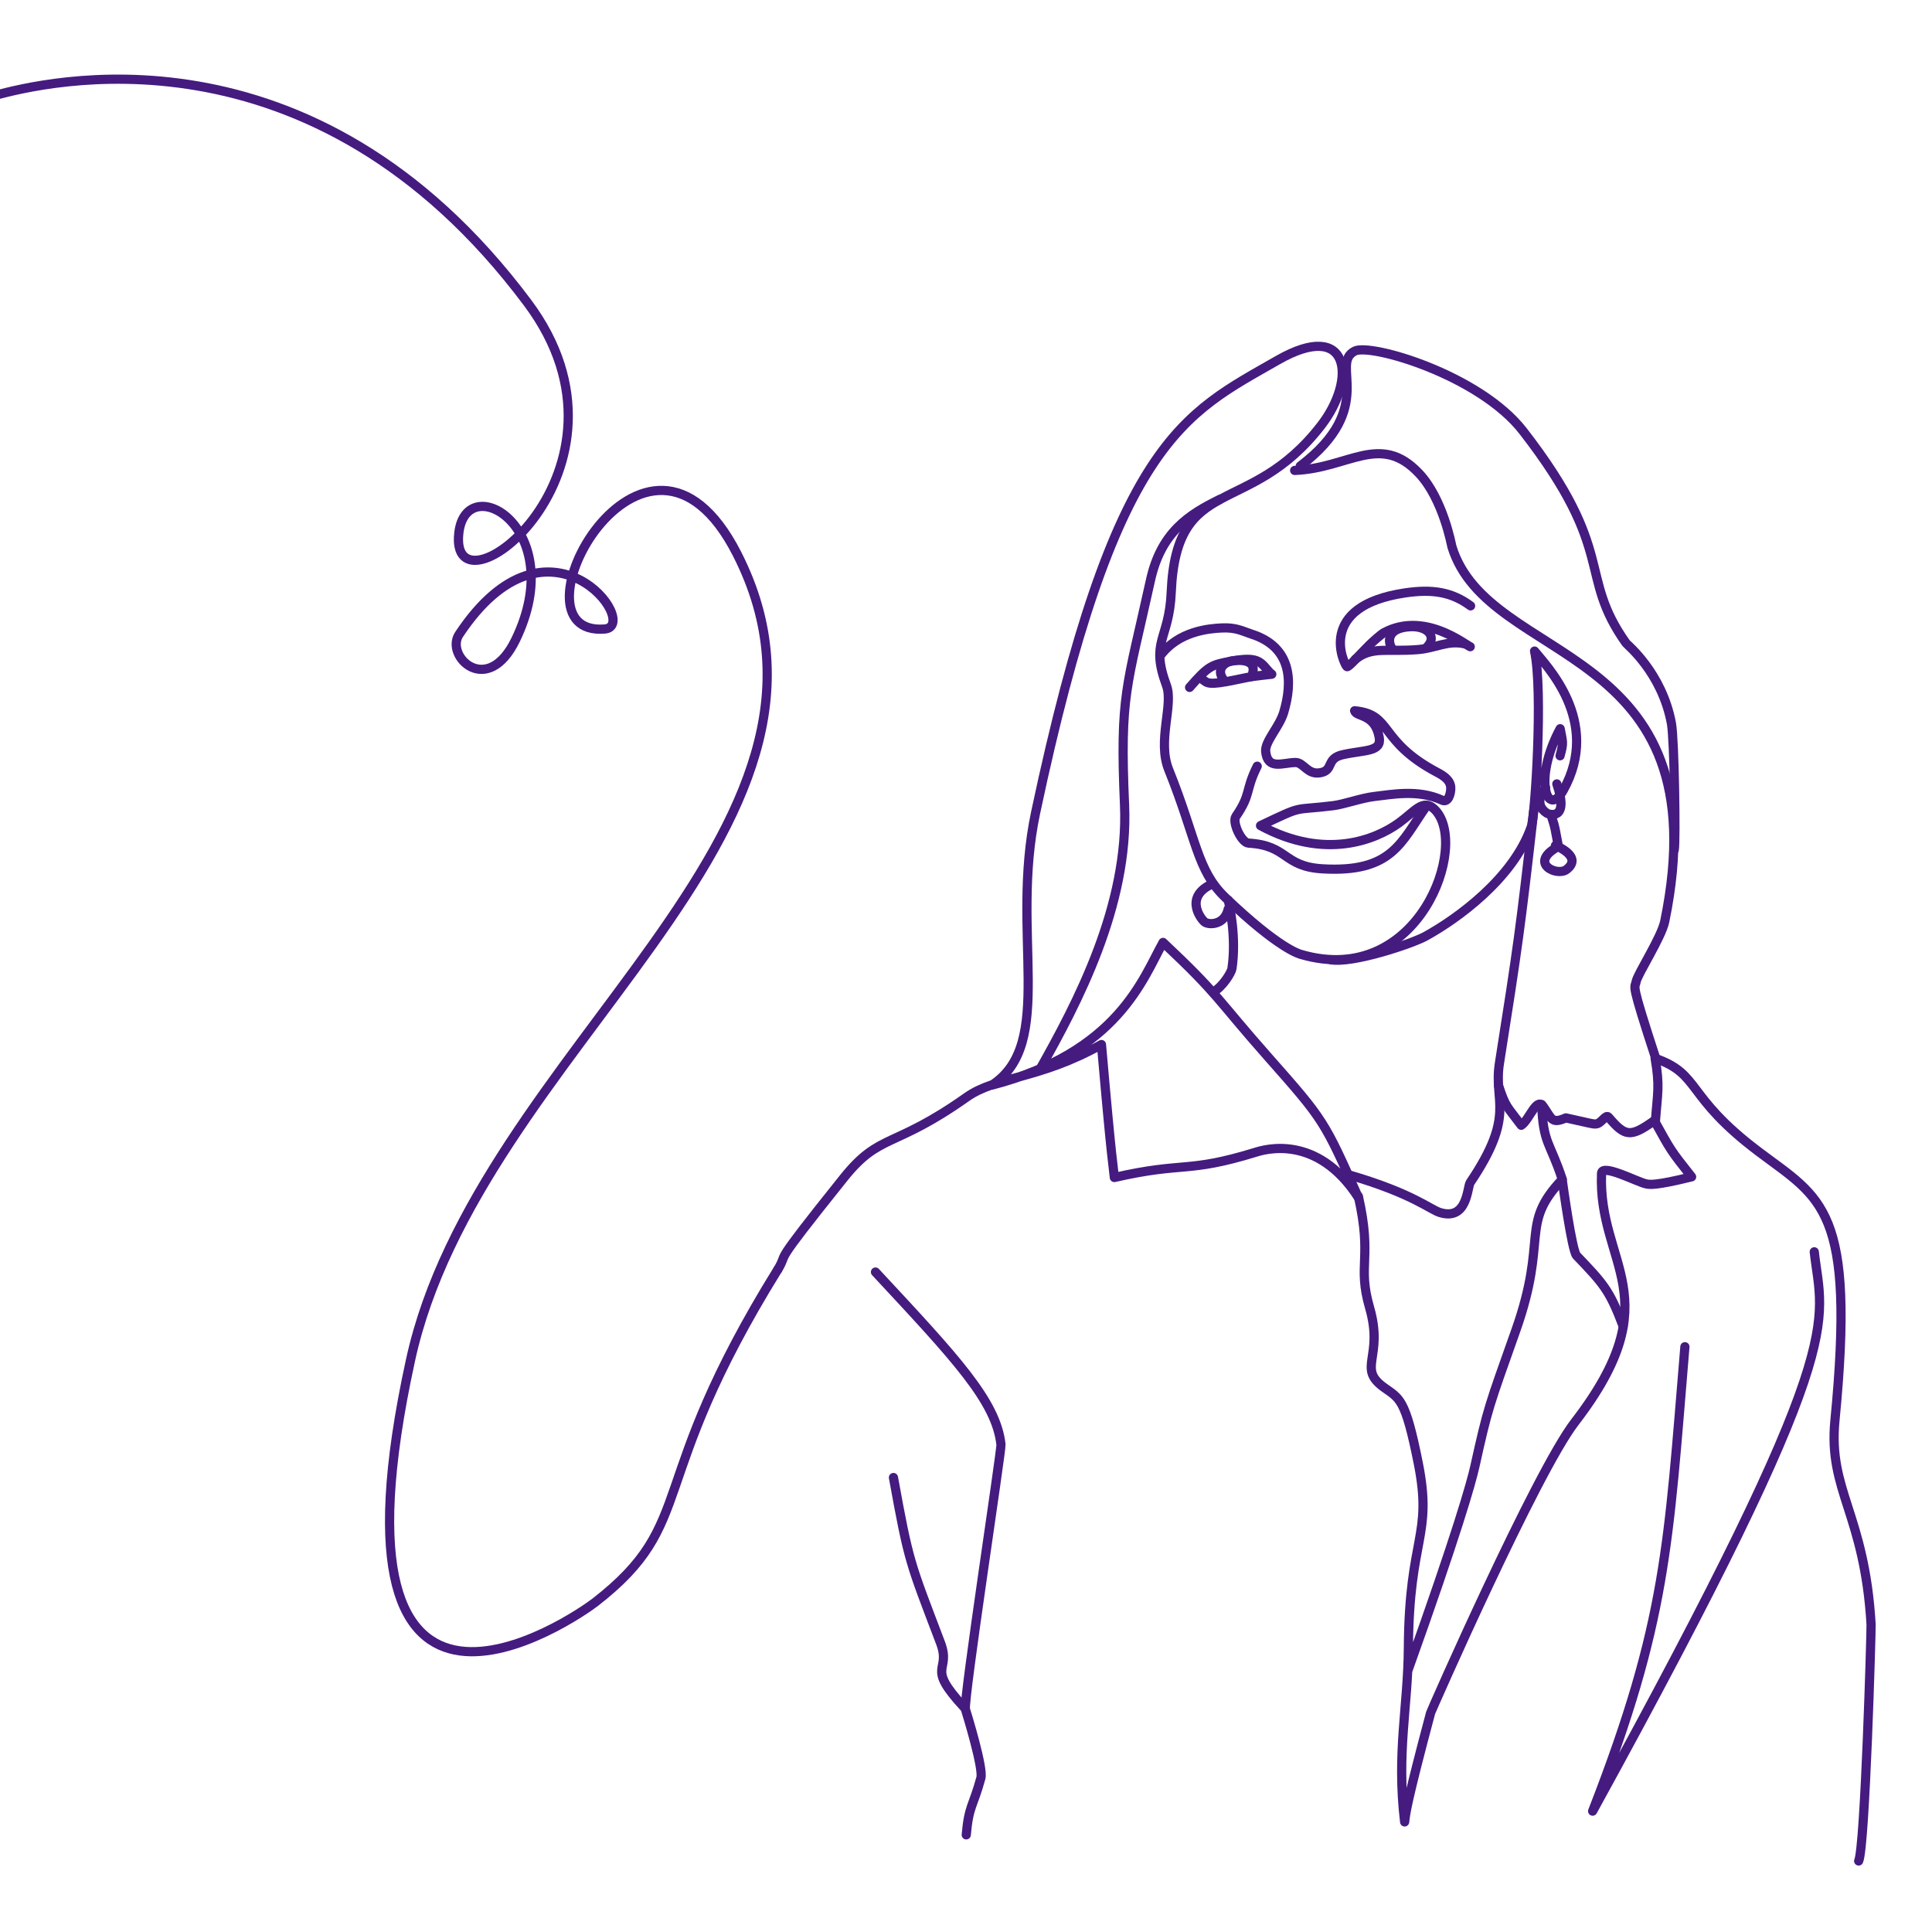
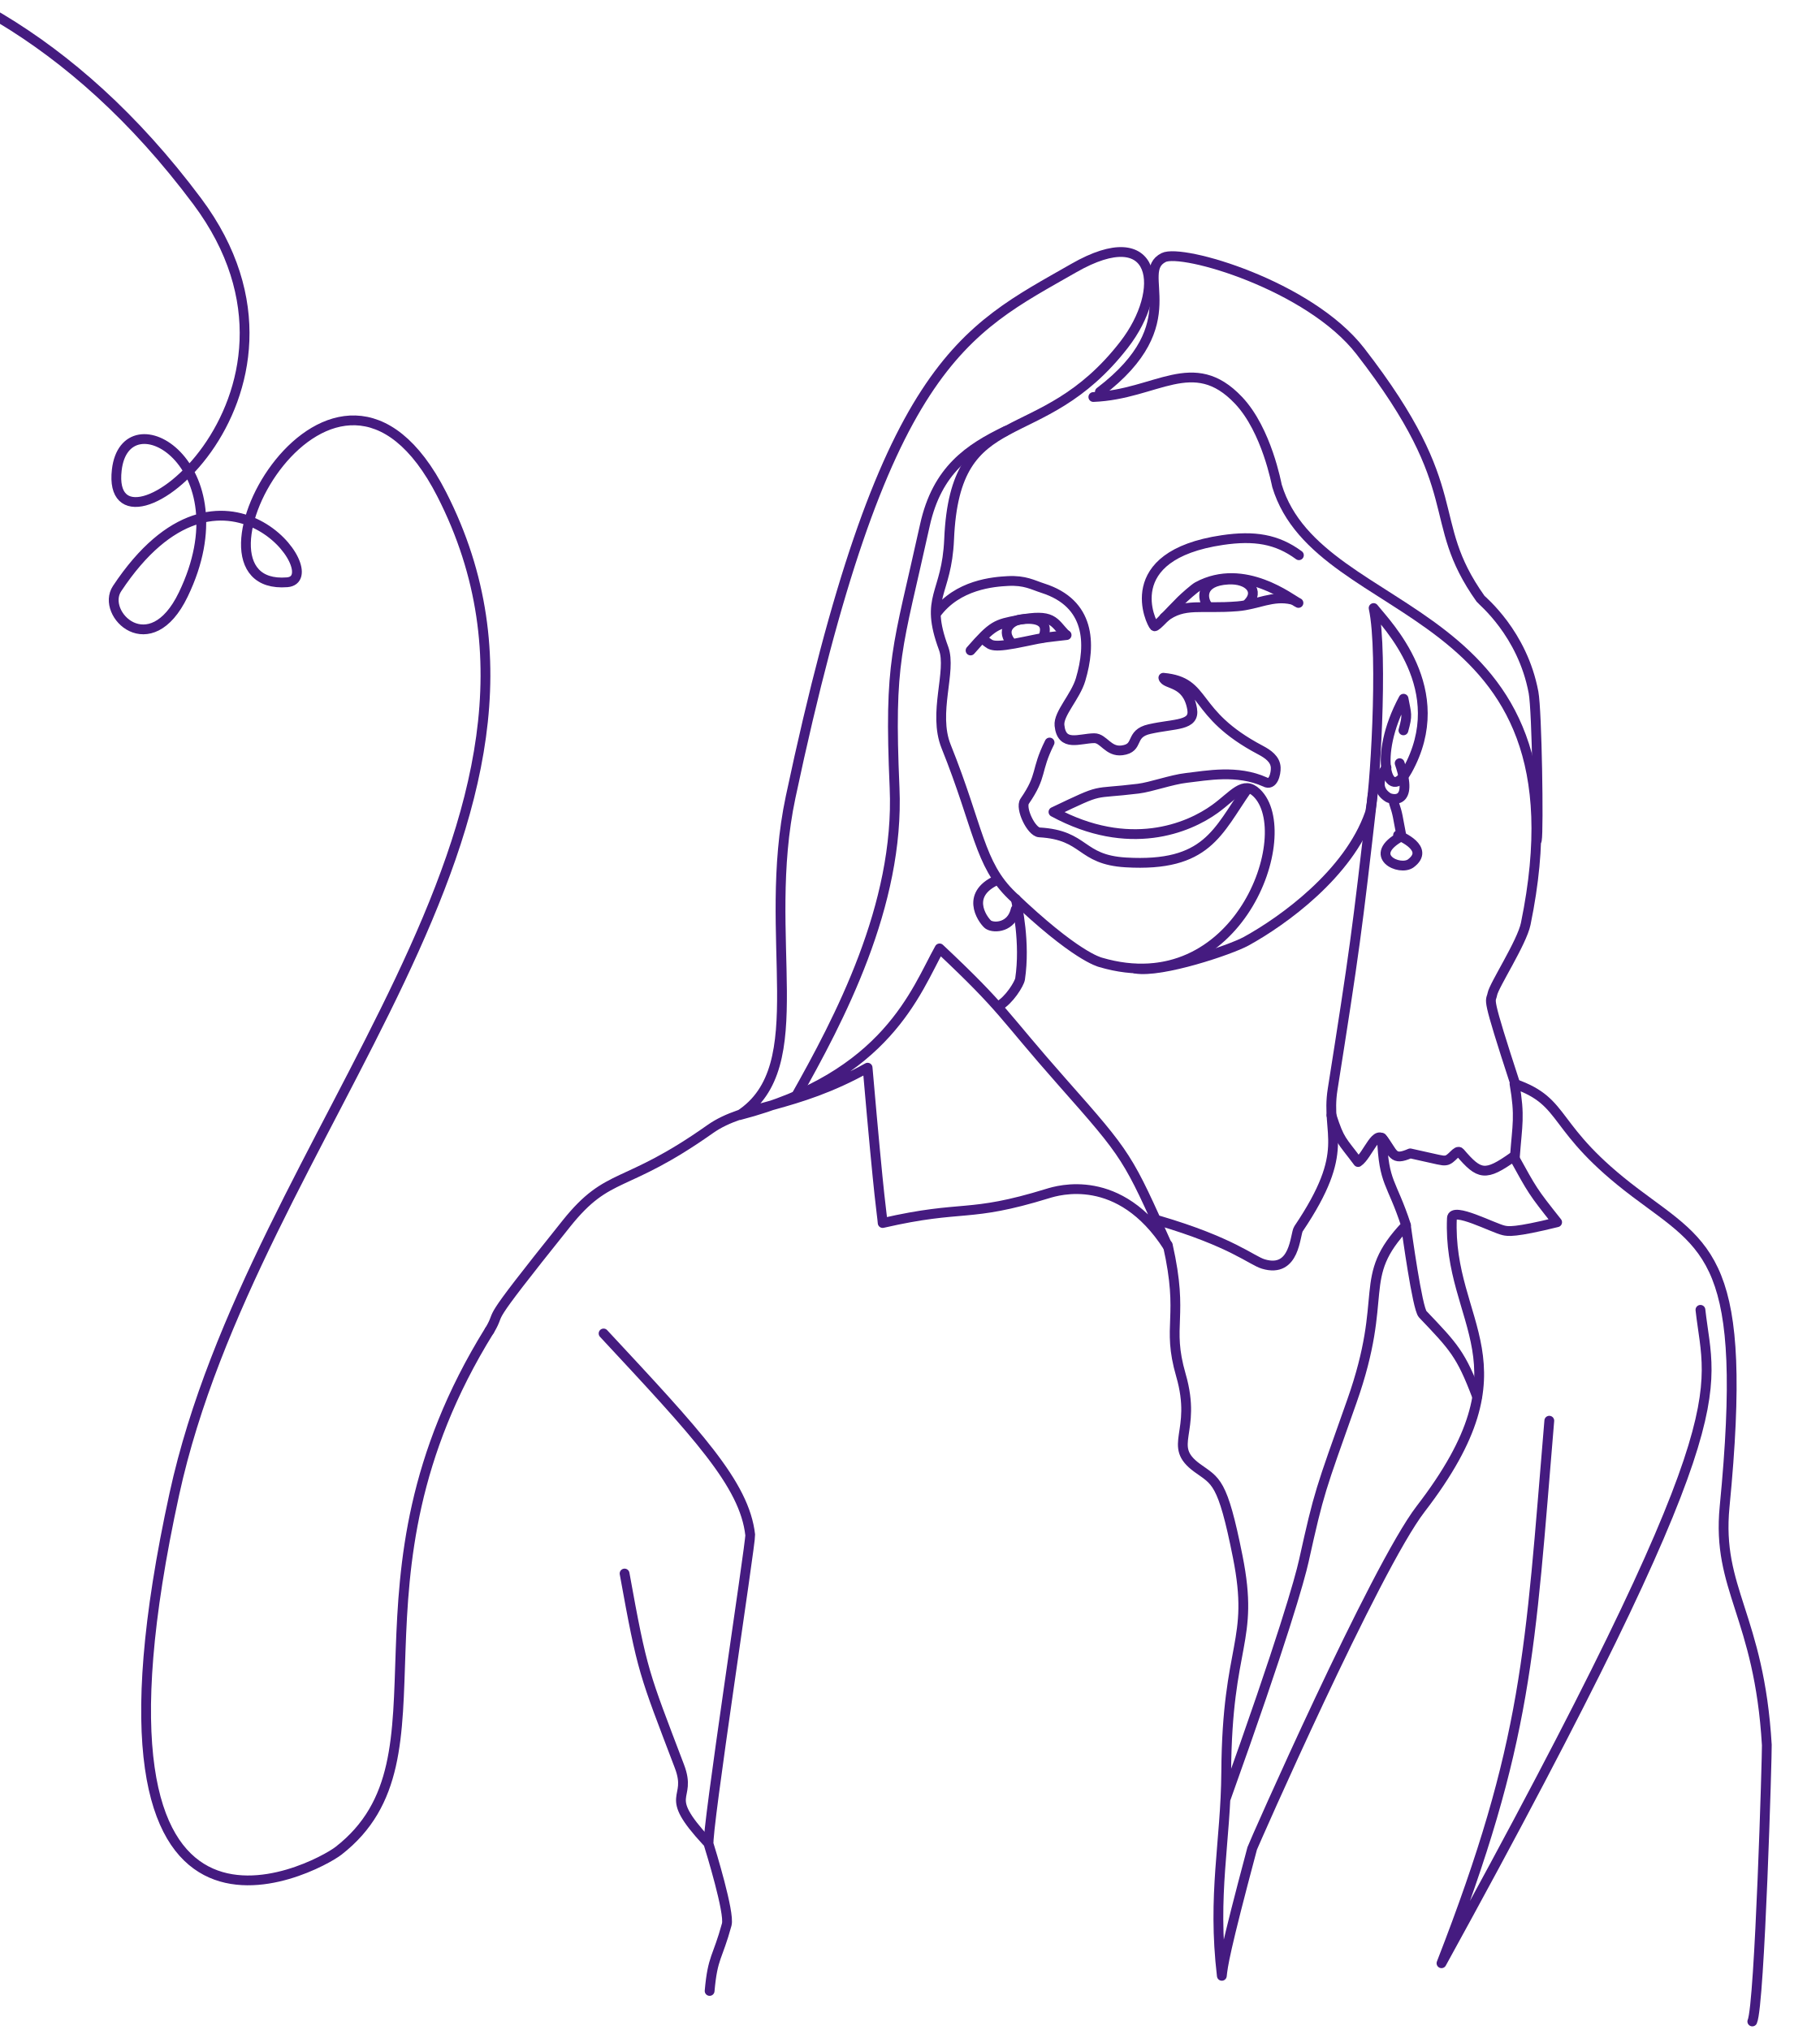
- <svg xmlns="http://www.w3.org/2000/svg" width="100%" height="100%" viewBox="0 0 1749 1727" version="1.1" xml:space="preserve" style="fill-rule:evenodd;clip-rule:evenodd;stroke-linecap:round;stroke-linejoin:round;stroke-miterlimit:1.5;">
-   <g transform="matrix(1,0,0,1,-1984,-261)">
-     <g id="Artboard2" transform="matrix(1,0,0,0.696006,-0.251969,261)">
-       <rect x="1984.252" y="0" width="1748.031" height="2480.315" style="fill:none;" />
-       <clipPath id="_clip1">
-         <rect x="1984.252" y="0" width="1748.031" height="2480.315" />
-       </clipPath>
-       <g clip-path="url(#_clip1)">
-         <g transform="matrix(0.673439,0,0,0.967575,1236.253,79.30237)">
-           <path d="M2669.809,800.35C2694.507,765.972 2737.104,763.036 2752.627,762.214C2772.546,761.16 2781.243,766.673 2793.156,770.485C2847.336,787.819 2848.751,833.985 2836.398,875.621C2830.538,895.374 2810.729,914.882 2812.127,928.37C2814.741,953.588 2834.795,943.304 2852.055,943.056C2862.966,942.898 2868.074,959.119 2884.114,957.041C2904.752,954.367 2892.02,937.896 2915.75,932.559C2945.169,925.942 2968.195,929.129 2964.757,909.378C2959.104,876.899 2933.955,882.234 2931.65,873.524C2983.358,878.343 2962.731,914.163 3043.312,956.685C3051.79,961.159 3060.472,967.045 3060.92,976.859C3061.242,983.917 3057.865,998.456 3048.568,993.408C3016.6,979.04 2981.827,986.026 2957.934,988.776C2940.812,990.747 2917.494,999.305 2902.725,1001.12C2846.191,1008.067 2865.305,999.367 2805.212,1027.928C2892.108,1074.976 2960.224,1046.715 2991.048,1024.424C3012.636,1008.813 3023.724,991.148 3039.068,1005.975C3086.994,1052.284 3017.871,1247.498 2859.589,1201.054C2857.76,1200.518 2830.391,1193.903 2757.65,1124.341C2719.653,1088.005 2719.242,1045.967 2681.711,952.563C2666.151,913.841 2688.454,865.714 2678.789,839.659C2656.437,779.394 2682.41,778.779 2685.16,714.051C2691.999,553.093 2789.51,615.654 2886.62,490.02C2935.222,427.142 2925.21,346.674 2828.419,402.166C2702.071,474.603 2609.002,509.977 2502.812,1010.716C2468.373,1173.117 2530.311,1320.831 2444.053,1376.775C2613.99,1332.648 2647.257,1233.078 2674.172,1184.947C2750.418,1256.63 2745.588,1260.02 2815.505,1339.062C2890.877,1424.271 2890.677,1424.743 2936.82,1528.034C2881.23,1441.548 2810.181,1463.436 2798.632,1466.994C2705.692,1495.626 2703.096,1479.312 2608.7,1500.947C2607.488,1486.631 2605.709,1487.267 2591.357,1322.201C2506.787,1369.51 2450.147,1364.663 2410.173,1392.919C2310.761,1463.191 2293.789,1440.434 2244.861,1501.529C2142.57,1629.259 2173.056,1596.323 2156.368,1624.681" style="fill:none;stroke:rgb(69,27,128);stroke-width:12.37px;" />
-         </g>
-         <g transform="matrix(0.673439,0,0,0.967575,1236.253,79.30237)">
-           <path d="M2287.601,1628.054C2395.159,1743.672 2449.765,1801.426 2456.293,1859.855C2457.157,1867.582 2405.337,2205.496 2408.528,2215.838C2410.761,2223.076 2432.918,2294.893 2429.281,2308.225C2418.683,2347.078 2413.1,2344.955 2409.606,2384.62" style="fill:none;stroke:rgb(69,27,128);stroke-width:12.37px;" />
-         </g>
-         <g transform="matrix(0.673439,0,0,0.967575,1236.253,79.30237)">
-           <path d="M2311.758,1904.287C2332.46,2018.702 2333.804,2018.007 2374.897,2126.236C2390.173,2166.471 2353.888,2156.021 2406.235,2212.605" style="fill:none;stroke:rgb(69,27,128);stroke-width:12.37px;" />
-         </g>
-         <g transform="matrix(0.673439,0,0,0.967575,1236.253,79.30237)">
-           <path d="M2936.699,1526.258C2955.88,1611.014 2934.949,1617.596 2951.859,1676.105C2971.142,1742.819 2934.834,1756.681 2970.617,1782.77C2992.077,1798.417 2999.653,1796.714 3017.225,1884.999C3036.931,1984.002 3004.961,1983.664 3003.97,2132.649C3003.433,2213.411 2987.808,2273.165 2998.919,2367.22C3000.261,2355.24 3001.938,2340.279 3033.845,2220.639C3034.512,2218.141 3175.365,1897.867 3227.686,1829.918C3357.765,1660.987 3258.351,1618.895 3263.622,1495.33C3264.198,1481.821 3311.102,1506.784 3323.259,1509.45C3328.115,1510.515 3335.63,1512.164 3384.684,1500.046C3356.17,1464.131 3356.66,1464.3 3334.617,1424.439C3302.028,1447.659 3295.272,1445.901 3272.947,1419.825C3269.306,1415.572 3263.367,1428.353 3256.321,1428.924C3251.608,1429.306 3251.777,1428.74 3215.669,1420.822C3194.606,1429.984 3197.09,1420.457 3183.152,1402.898C3185.213,1456.064 3194.173,1452.564 3210.84,1503.496C3152.621,1564.871 3192.477,1581.897 3148.395,1706.443C3111.723,1810.056 3111.116,1809.24 3093.257,1889.668C3088.561,1910.817 3069.546,1978.739 3003.025,2164.465" style="fill:none;stroke:rgb(69,27,128);stroke-width:12.37px;" />
-         </g>
-         <g transform="matrix(0.673439,0,0,0.967575,1236.253,79.30237)">
-           <path d="M3336.081,1424.792C3338.817,1387.414 3342.174,1378.589 3335.625,1340.682C3397.666,1362.37 3375.328,1391.199 3474.696,1466.145C3559.415,1530.042 3605.285,1541.253 3577.377,1827.354C3568.074,1922.715 3617.155,1952.392 3625.936,2101.651C3626.335,2108.429 3617.856,2400.726 3609.248,2419.744" style="fill:none;stroke:rgb(69,27,128);stroke-width:12.37px;" />
-         </g>
-         <g transform="matrix(0.673439,0,0,0.967575,1236.253,79.30237)">
-           <path d="M3549.564,1600.852C3560.532,1699.022 3600.54,1718.262 3251.639,2352.745C3351.274,2096.775 3353.333,1994.832 3375.668,1728.433" style="fill:none;stroke:rgb(69,27,128);stroke-width:12.37px;" />
-         </g>
-         <g transform="matrix(0.673439,0,0,0.967575,1236.253,79.30237)">
-           <path d="M3210.684,1503.855C3211.821,1511.452 3223.782,1599.347 3230.037,1605.908C3265.798,1643.426 3274.172,1651.892 3292.596,1700.692" style="fill:none;stroke:rgb(69,27,128);stroke-width:12.37px;" />
-         </g>
-         <g transform="matrix(0.673439,0,0,0.967575,1236.253,79.30237)">
-           <path d="M2899.636,1208.253C2929.944,1213.223 3008.873,1186.594 3026.804,1176.751C3069.587,1153.264 3144.828,1099.003 3169.111,1029.637C3174.416,1014.483 3185.159,846.568 3173.555,793.282C3188.058,811.835 3264.069,887.025 3212.323,980.139C3190.48,1019.445 3171.409,965.54 3207.981,897.646C3211.325,915.965 3212.922,915.652 3207.849,934.033" style="fill:none;stroke:rgb(69,27,128);stroke-width:12.37px;" />
-         </g>
-         <g transform="matrix(0.673439,0,0,0.967575,1236.253,79.30237)">
-           <path d="M2851.085,550.439C2923.687,547.578 2965.858,498.988 3018.143,554.267C3050.715,588.704 3061.911,651.093 3062.375,652.628C3111.302,814.248 3426.154,778.963 3348.577,1156.607C3344.122,1178.297 3311.948,1227.457 3310.141,1237.594C3308.324,1247.786 3301.884,1234.862 3336.87,1342.042" style="fill:none;stroke:rgb(69,27,128);stroke-width:12.37px;" />
-         </g>
-         <g transform="matrix(0.673439,0,0,0.967575,1236.253,79.30237)">
-           <path d="M2858.586,544.555C2963.126,465.178 2897.392,407.387 2931.918,389.971C2953.001,379.337 3099.495,421.875 3158.217,497.633C3284.912,661.085 3230.859,690.044 3296.579,782.594C3298.165,784.827 3344.795,822.211 3357.533,890.395C3361.522,911.747 3363.56,1048.924 3361.35,1060.419" style="fill:none;stroke:rgb(69,27,128);stroke-width:12.37px;" />
-         </g>
-         <g transform="matrix(0.673439,0,0,0.967575,1236.253,79.30237)">
-           <path d="M3172.49,1007.983C3154.409,1167.063 3151.256,1189.574 3126.355,1347.313C3118.072,1399.786 3148.913,1415.976 3087.125,1507.649C3082.928,1513.876 3083.664,1559.195 3046.713,1548.142C3032.985,1544.036 3010.654,1522.905 2926.253,1498.069" style="fill:none;stroke:rgb(69,27,128);stroke-width:12.37px;" />
-         </g>
-         <g transform="matrix(0.673439,0,0,0.967575,1236.253,79.30237)">
-           <path d="M3125.04,1377C3134.692,1406.895 3136.629,1405.256 3155.671,1430.764C3166.894,1423.399 3177.154,1389.573 3186.111,1407.51" style="fill:none;stroke:rgb(69,27,128);stroke-width:12.37px;" />
-         </g>
-         <g transform="matrix(0.673439,0,0,0.967575,1236.253,79.30237)">
-           <path d="M3087.084,787.413C3079.092,783.884 3024.909,739.736 2971.204,768.507C2967.325,770.585 2955.675,781.017 2952.018,784.628C2938.159,798.314 2923.084,815.83 2921.28,814.213C2917.606,810.921 2879.051,732.932 2999.485,715.08C3036.28,709.626 3062.349,713.885 3087.579,732.502" style="fill:none;stroke:rgb(69,27,128);stroke-width:12.37px;" />
-         </g>
-         <g transform="matrix(0.673439,0,0,0.967575,1236.253,79.30237)">
-           <path d="M2932.672,804.286C2955.289,786.528 2975.023,794.718 3017.072,791.256C3040.245,789.348 3057.32,778.342 3079.609,783.57" style="fill:none;stroke:rgb(69,27,128);stroke-width:12.37px;" />
-         </g>
-         <g transform="matrix(0.673439,0,0,0.967575,1236.253,79.30237)">
-           <path d="M2982.53,790.648C2976.419,782.797 2973.158,762.3 3006.248,760.508C3029.619,759.242 3043.121,773.803 3028.786,788.073" style="fill:none;stroke:rgb(69,27,128);stroke-width:12.37px;" />
-         </g>
-         <g transform="matrix(0.673439,0,0,0.967575,1236.253,79.30237)">
-           <path d="M2819.368,824.095C2805.133,809.151 2804.984,799.385 2764.949,807.005C2739.301,811.886 2735.453,812.779 2709.832,842.122" style="fill:none;stroke:rgb(69,27,128);stroke-width:12.37px;" />
-         </g>
-         <g transform="matrix(0.673439,0,0,0.967575,1236.253,79.30237)">
-           <path d="M2820.328,824.381C2796.515,827.217 2796.54,826.646 2773.197,831.641C2733.822,840.068 2733.624,835.972 2727.409,831.542" style="fill:none;stroke:rgb(69,27,128);stroke-width:12.37px;" />
-         </g>
-         <g transform="matrix(0.673439,0,0,0.967575,1236.253,79.30237)">
-           <path d="M2755.304,831.568C2744.711,816.945 2757.726,807.665 2767.758,806.346C2778.785,804.895 2802.551,804.573 2793.242,827.325" style="fill:none;stroke:rgb(69,27,128);stroke-width:12.37px;" />
-         </g>
-         <g transform="matrix(0.673439,0,0,0.967575,1236.253,79.30237)">
-           <path d="M2800.747,948.043C2784.208,981.214 2793.012,985.138 2772.102,1015.533C2766.608,1023.519 2779.636,1050.901 2788.986,1051.438C2842.656,1054.521 2835.029,1082.864 2888.484,1086.003C2982.063,1091.499 2994.11,1050.242 3027.999,1001.906" style="fill:none;stroke:rgb(69,27,128);stroke-width:12.37px;" />
-         </g>
-         <g transform="matrix(0.673439,0,0,0.967575,1236.253,79.30237)">
-           <path d="M2761.845,1128.172C2763.45,1135.362 2773.044,1178.341 2766.778,1220.132C2765.988,1225.399 2754.256,1244.814 2741.749,1251.445" style="fill:none;stroke:rgb(69,27,128);stroke-width:12.37px;" />
-         </g>
-         <g transform="matrix(0.673439,0,0,0.967575,1236.253,79.30237)">
-           <path d="M2736.997,1107.869C2702.307,1125.892 2726.532,1155.295 2730.42,1157.704C2737.273,1161.95 2757.16,1160.815 2761.751,1140.132" style="fill:none;stroke:rgb(69,27,128);stroke-width:12.37px;" />
-         </g>
-         <g transform="matrix(0.673439,0,0,0.967575,1236.253,79.30237)">
-           <path d="M3203.503,971.835C3220.676,1021.927 3193.02,1013.069 3190.219,1011.269C3170.763,998.765 3186.649,979.101 3188.377,976.963" style="fill:none;stroke:rgb(69,27,128);stroke-width:12.37px;" />
-         </g>
-         <g transform="matrix(0.673439,0,0,0.967575,1236.253,79.30237)">
-           <path d="M3196.941,1017.522C3201.826,1032.041 3200.916,1032.136 3205.628,1055.863C3164.299,1078.364 3203.686,1096.677 3216.457,1086.985C3238.725,1070.085 3204.284,1055.742 3201.658,1054.648" style="fill:none;stroke:rgb(69,27,128);stroke-width:12.37px;" />
-         </g>
-         <g transform="matrix(0.673439,0,0,0.967575,1236.253,79.30237)">
-           <path d="M2750.479,589.381C2708.341,609.834 2671.375,634.018 2657.293,697.906C2625.424,842.492 2615.932,851.957 2622.398,1000.216C2628.288,1135.27 2558.62,1266.856 2508.466,1355.888" style="fill:none;stroke:rgb(69,27,128);stroke-width:12.37px;" />
-         </g>
-         <g transform="matrix(1.159932,0,0,1.666554,-343.2087,-837.0985)">
-           <path d="M2003.732,576.432C2038.199,567.448 2249.353,512.412 2418.35,738.648C2515.897,869.233 2356.382,989.875 2364.655,918.226C2370.453,868.015 2450.975,914.418 2409.103,1001.368C2387.056,1047.15 2353.652,1014.364 2364.834,997.488C2435.03,891.549 2507.42,990.931 2478.444,993.232C2398.942,999.544 2509.839,793.506 2581.736,934.487C2692.547,1151.772 2379.849,1321.471 2326.963,1563.755C2252.372,1905.479 2456.141,1764.436 2471.152,1752.759C2551.827,1689.995 2509.166,1661.724 2613.499,1493.265" style="fill:none;stroke:rgb(69,27,128);stroke-width:7.18px;" />
-         </g>
+ <svg xmlns="http://www.w3.org/2000/svg" width="100%" height="100%" viewBox="0 0 1548 1727" version="1.1" xml:space="preserve" style="fill-rule:evenodd;clip-rule:evenodd;stroke-linecap:round;stroke-linejoin:round;stroke-miterlimit:1.5;">
+   <g id="Artboard2" transform="matrix(0.885014,0,0,0.696006,-1756.09,0)">
+     <rect x="1984.252" y="0" width="1748.031" height="2480.315" style="fill:none;" />
+     <clipPath id="_clip1">
+       <rect x="1984.252" y="0" width="1748.031" height="2480.315" />
+     </clipPath>
+     <g clip-path="url(#_clip1)">
+       <g transform="matrix(0.835365,0,0,1.062216,653.3761,-99.41788)">
+         <path d="M2669.809,800.35C2694.507,765.972 2737.104,763.036 2752.627,762.214C2772.546,761.16 2781.243,766.673 2793.156,770.485C2847.336,787.819 2848.751,833.985 2836.398,875.621C2830.538,895.374 2810.729,914.882 2812.127,928.37C2814.741,953.588 2834.795,943.304 2852.055,943.056C2862.966,942.898 2868.074,959.119 2884.114,957.041C2904.752,954.367 2892.02,937.896 2915.75,932.559C2945.169,925.942 2968.195,929.129 2964.757,909.378C2959.104,876.899 2933.955,882.234 2931.65,873.524C2983.358,878.343 2962.731,914.163 3043.312,956.685C3051.79,961.159 3060.472,967.045 3060.92,976.859C3061.242,983.917 3057.865,998.456 3048.568,993.408C3016.6,979.04 2981.827,986.026 2957.934,988.776C2940.812,990.747 2917.494,999.305 2902.725,1001.12C2846.191,1008.067 2865.305,999.367 2805.212,1027.928C2892.108,1074.976 2960.224,1046.715 2991.048,1024.424C3012.636,1008.813 3023.724,991.148 3039.068,1005.975C3086.994,1052.284 3017.871,1247.498 2859.589,1201.054C2857.76,1200.518 2830.391,1193.903 2757.65,1124.341C2719.653,1088.005 2719.242,1045.967 2681.711,952.563C2666.151,913.841 2688.454,865.714 2678.789,839.659C2656.437,779.394 2682.41,778.779 2685.16,714.051C2691.999,553.093 2789.51,615.654 2886.62,490.02C2935.222,427.142 2925.21,346.674 2828.419,402.166C2702.071,474.603 2609.002,509.977 2502.812,1010.716C2468.373,1173.117 2530.311,1320.831 2444.053,1376.775C2613.99,1332.648 2647.257,1233.078 2674.172,1184.947C2750.418,1256.63 2745.588,1260.02 2815.505,1339.062C2890.877,1424.271 2890.677,1424.743 2936.82,1528.034C2881.23,1441.548 2810.181,1463.436 2798.632,1466.994C2705.692,1495.626 2703.096,1479.312 2608.7,1500.947C2607.488,1486.631 2605.709,1487.267 2591.357,1322.201C2506.787,1369.51 2450.147,1364.663 2410.173,1392.919C2310.761,1463.191 2293.789,1440.434 2244.861,1501.529C2142.57,1629.259 2173.056,1596.323 2156.368,1624.681" style="fill:none;stroke:rgb(69,27,128);stroke-width:11.27px;" />
+       </g>
+       <g transform="matrix(0.835365,0,0,1.062216,653.3761,-99.41788)">
+         <path d="M2287.601,1628.054C2395.159,1743.672 2449.765,1801.426 2456.293,1859.855C2457.157,1867.582 2405.337,2205.496 2408.528,2215.838C2410.761,2223.076 2432.918,2294.893 2429.281,2308.225C2418.683,2347.078 2413.1,2344.955 2409.606,2384.62" style="fill:none;stroke:rgb(69,27,128);stroke-width:11.27px;" />
+       </g>
+       <g transform="matrix(0.835365,0,0,1.062216,653.3761,-99.41788)">
+         <path d="M2311.758,1904.287C2332.46,2018.702 2333.804,2018.007 2374.897,2126.236C2390.173,2166.471 2353.888,2156.021 2406.235,2212.605" style="fill:none;stroke:rgb(69,27,128);stroke-width:11.27px;" />
+       </g>
+       <g transform="matrix(0.835365,0,0,1.062216,653.3761,-99.41788)">
+         <path d="M2936.699,1526.258C2955.88,1611.014 2934.949,1617.596 2951.859,1676.105C2971.142,1742.819 2934.834,1756.681 2970.617,1782.77C2992.077,1798.417 2999.653,1796.714 3017.225,1884.999C3036.931,1984.002 3004.961,1983.664 3003.97,2132.649C3003.433,2213.411 2987.808,2273.165 2998.919,2367.22C3000.261,2355.24 3001.938,2340.279 3033.845,2220.639C3034.512,2218.141 3175.365,1897.867 3227.686,1829.918C3357.765,1660.987 3258.351,1618.895 3263.622,1495.33C3264.198,1481.821 3311.102,1506.784 3323.259,1509.45C3328.115,1510.515 3335.63,1512.164 3384.684,1500.046C3356.17,1464.131 3356.66,1464.3 3334.617,1424.439C3302.028,1447.659 3295.272,1445.901 3272.947,1419.825C3269.306,1415.572 3263.367,1428.353 3256.321,1428.924C3251.608,1429.306 3251.777,1428.74 3215.669,1420.822C3194.606,1429.984 3197.09,1420.457 3183.152,1402.898C3185.213,1456.064 3194.173,1452.564 3210.84,1503.496C3152.621,1564.871 3192.477,1581.897 3148.395,1706.443C3111.723,1810.056 3111.116,1809.24 3093.257,1889.668C3088.561,1910.817 3069.546,1978.739 3003.025,2164.465" style="fill:none;stroke:rgb(69,27,128);stroke-width:11.27px;" />
+       </g>
+       <g transform="matrix(0.835365,0,0,1.062216,653.3761,-99.41788)">
+         <path d="M3336.081,1424.792C3338.817,1387.414 3342.174,1378.589 3335.625,1340.682C3397.666,1362.37 3375.328,1391.199 3474.696,1466.145C3559.415,1530.042 3605.285,1541.253 3577.377,1827.354C3568.074,1922.715 3617.155,1952.392 3625.936,2101.651C3626.335,2108.429 3617.856,2400.726 3609.248,2419.744" style="fill:none;stroke:rgb(69,27,128);stroke-width:11.27px;" />
+       </g>
+       <g transform="matrix(0.835365,0,0,1.062216,653.3761,-99.41788)">
+         <path d="M3549.564,1600.852C3560.532,1699.022 3600.54,1718.262 3251.639,2352.745C3351.274,2096.775 3353.333,1994.832 3375.668,1728.433" style="fill:none;stroke:rgb(69,27,128);stroke-width:11.27px;" />
+       </g>
+       <g transform="matrix(0.835365,0,0,1.062216,653.3761,-99.41788)">
+         <path d="M3210.684,1503.855C3211.821,1511.452 3223.782,1599.347 3230.037,1605.908C3265.798,1643.426 3274.172,1651.892 3292.596,1700.692" style="fill:none;stroke:rgb(69,27,128);stroke-width:11.27px;" />
+       </g>
+       <g transform="matrix(0.835365,0,0,1.062216,653.3761,-99.41788)">
+         <path d="M2899.636,1208.253C2929.944,1213.223 3008.873,1186.594 3026.804,1176.751C3069.587,1153.264 3144.828,1099.003 3169.111,1029.637C3174.416,1014.483 3185.159,846.568 3173.555,793.282C3188.058,811.835 3264.069,887.025 3212.323,980.139C3190.48,1019.445 3171.409,965.54 3207.981,897.646C3211.325,915.965 3212.922,915.652 3207.849,934.033" style="fill:none;stroke:rgb(69,27,128);stroke-width:11.27px;" />
+       </g>
+       <g transform="matrix(0.835365,0,0,1.062216,653.3761,-99.41788)">
+         <path d="M2851.085,550.439C2923.687,547.578 2965.858,498.988 3018.143,554.267C3050.715,588.704 3061.911,651.093 3062.375,652.628C3111.302,814.248 3426.154,778.963 3348.577,1156.607C3344.122,1178.297 3311.948,1227.457 3310.141,1237.594C3308.324,1247.786 3301.884,1234.862 3336.87,1342.042" style="fill:none;stroke:rgb(69,27,128);stroke-width:11.27px;" />
+       </g>
+       <g transform="matrix(0.835365,0,0,1.062216,653.3761,-99.41788)">
+         <path d="M2858.586,544.555C2963.126,465.178 2897.392,407.387 2931.918,389.971C2953.001,379.337 3099.495,421.875 3158.217,497.633C3284.912,661.085 3230.859,690.044 3296.579,782.594C3298.165,784.827 3344.795,822.211 3357.533,890.395C3361.522,911.747 3363.56,1048.924 3361.35,1060.419" style="fill:none;stroke:rgb(69,27,128);stroke-width:11.27px;" />
+       </g>
+       <g transform="matrix(0.835365,0,0,1.062216,653.3761,-99.41788)">
+         <path d="M3172.49,1007.983C3154.409,1167.063 3151.256,1189.574 3126.355,1347.313C3118.072,1399.786 3148.913,1415.976 3087.125,1507.649C3082.928,1513.876 3083.664,1559.195 3046.713,1548.142C3032.985,1544.036 3010.654,1522.905 2926.253,1498.069" style="fill:none;stroke:rgb(69,27,128);stroke-width:11.27px;" />
+       </g>
+       <g transform="matrix(0.835365,0,0,1.062216,653.3761,-99.41788)">
+         <path d="M3125.04,1377C3134.692,1406.895 3136.629,1405.256 3155.671,1430.764C3166.894,1423.399 3177.154,1389.573 3186.111,1407.51" style="fill:none;stroke:rgb(69,27,128);stroke-width:11.27px;" />
+       </g>
+       <g transform="matrix(0.835365,0,0,1.062216,653.3761,-99.41788)">
+         <path d="M3087.084,787.413C3079.092,783.884 3024.909,739.736 2971.204,768.507C2967.325,770.585 2955.675,781.017 2952.018,784.628C2938.159,798.314 2923.084,815.83 2921.28,814.213C2917.606,810.921 2879.051,732.932 2999.485,715.08C3036.28,709.626 3062.349,713.885 3087.579,732.502" style="fill:none;stroke:rgb(69,27,128);stroke-width:11.27px;" />
+       </g>
+       <g transform="matrix(0.835365,0,0,1.062216,653.3761,-99.41788)">
+         <path d="M2932.672,804.286C2955.289,786.528 2975.023,794.718 3017.072,791.256C3040.245,789.348 3057.32,778.342 3079.609,783.57" style="fill:none;stroke:rgb(69,27,128);stroke-width:11.27px;" />
+       </g>
+       <g transform="matrix(0.835365,0,0,1.062216,653.3761,-99.41788)">
+         <path d="M2982.53,790.648C2976.419,782.797 2973.158,762.3 3006.248,760.508C3029.619,759.242 3043.121,773.803 3028.786,788.073" style="fill:none;stroke:rgb(69,27,128);stroke-width:11.27px;" />
+       </g>
+       <g transform="matrix(0.835365,0,0,1.062216,653.3761,-99.41788)">
+         <path d="M2819.368,824.095C2805.133,809.151 2804.984,799.385 2764.949,807.005C2739.301,811.886 2735.453,812.779 2709.832,842.122" style="fill:none;stroke:rgb(69,27,128);stroke-width:11.27px;" />
+       </g>
+       <g transform="matrix(0.835365,0,0,1.062216,653.3761,-99.41788)">
+         <path d="M2820.328,824.381C2796.515,827.217 2796.54,826.646 2773.197,831.641C2733.822,840.068 2733.624,835.972 2727.409,831.542" style="fill:none;stroke:rgb(69,27,128);stroke-width:11.27px;" />
+       </g>
+       <g transform="matrix(0.835365,0,0,1.062216,653.3761,-99.41788)">
+         <path d="M2755.304,831.568C2744.711,816.945 2757.726,807.665 2767.758,806.346C2778.785,804.895 2802.551,804.573 2793.242,827.325" style="fill:none;stroke:rgb(69,27,128);stroke-width:11.27px;" />
+       </g>
+       <g transform="matrix(0.835365,0,0,1.062216,653.3761,-99.41788)">
+         <path d="M2800.747,948.043C2784.208,981.214 2793.012,985.138 2772.102,1015.533C2766.608,1023.519 2779.636,1050.901 2788.986,1051.438C2842.656,1054.521 2835.029,1082.864 2888.484,1086.003C2982.063,1091.499 2994.11,1050.242 3027.999,1001.906" style="fill:none;stroke:rgb(69,27,128);stroke-width:11.27px;" />
+       </g>
+       <g transform="matrix(0.835365,0,0,1.062216,653.3761,-99.41788)">
+         <path d="M2761.845,1128.172C2763.45,1135.362 2773.044,1178.341 2766.778,1220.132C2765.988,1225.399 2754.256,1244.814 2741.749,1251.445" style="fill:none;stroke:rgb(69,27,128);stroke-width:11.27px;" />
+       </g>
+       <g transform="matrix(0.835365,0,0,1.062216,653.3761,-99.41788)">
+         <path d="M2736.997,1107.869C2702.307,1125.892 2726.532,1155.295 2730.42,1157.704C2737.273,1161.95 2757.16,1160.815 2761.751,1140.132" style="fill:none;stroke:rgb(69,27,128);stroke-width:11.27px;" />
+       </g>
+       <g transform="matrix(0.835365,0,0,1.062216,653.3761,-99.41788)">
+         <path d="M3203.503,971.835C3220.676,1021.927 3193.02,1013.069 3190.219,1011.269C3170.763,998.765 3186.649,979.101 3188.377,976.963" style="fill:none;stroke:rgb(69,27,128);stroke-width:11.27px;" />
+       </g>
+       <g transform="matrix(0.835365,0,0,1.062216,653.3761,-99.41788)">
+         <path d="M3196.941,1017.522C3201.826,1032.041 3200.916,1032.136 3205.628,1055.863C3164.299,1078.364 3203.686,1096.677 3216.457,1086.985C3238.725,1070.085 3204.284,1055.742 3201.658,1054.648" style="fill:none;stroke:rgb(69,27,128);stroke-width:11.27px;" />
+       </g>
+       <g transform="matrix(0.835365,0,0,1.062216,653.3761,-99.41788)">
+         <path d="M2750.479,589.381C2708.341,609.834 2671.375,634.018 2657.293,697.906C2625.424,842.492 2615.932,851.957 2622.398,1000.216C2628.288,1135.27 2558.62,1266.856 2508.466,1355.888" style="fill:none;stroke:rgb(69,27,128);stroke-width:11.27px;" />
+       </g>
+       <g transform="matrix(1.438834,0,0,1.829564,-1305.863,-1105.454)">
+         <path d="M2003.732,576.432C2038.199,567.448 2249.353,512.412 2418.35,738.648C2515.897,869.233 2356.382,989.875 2364.655,918.226C2370.453,868.015 2450.975,914.418 2409.103,1001.368C2387.056,1047.15 2353.652,1014.364 2364.834,997.488C2435.03,891.549 2507.42,990.931 2478.444,993.232C2398.942,999.544 2509.839,793.506 2581.736,934.487C2692.547,1151.772 2456.024,1359.951 2403.138,1602.235C2328.547,1943.959 2497.763,1852.391 2512.773,1840.713C2593.448,1777.95 2509.166,1661.724 2613.499,1493.265" style="fill:none;stroke:rgb(69,27,128);stroke-width:6.54px;" />
      </g>
    </g>
  </g>
</svg>
